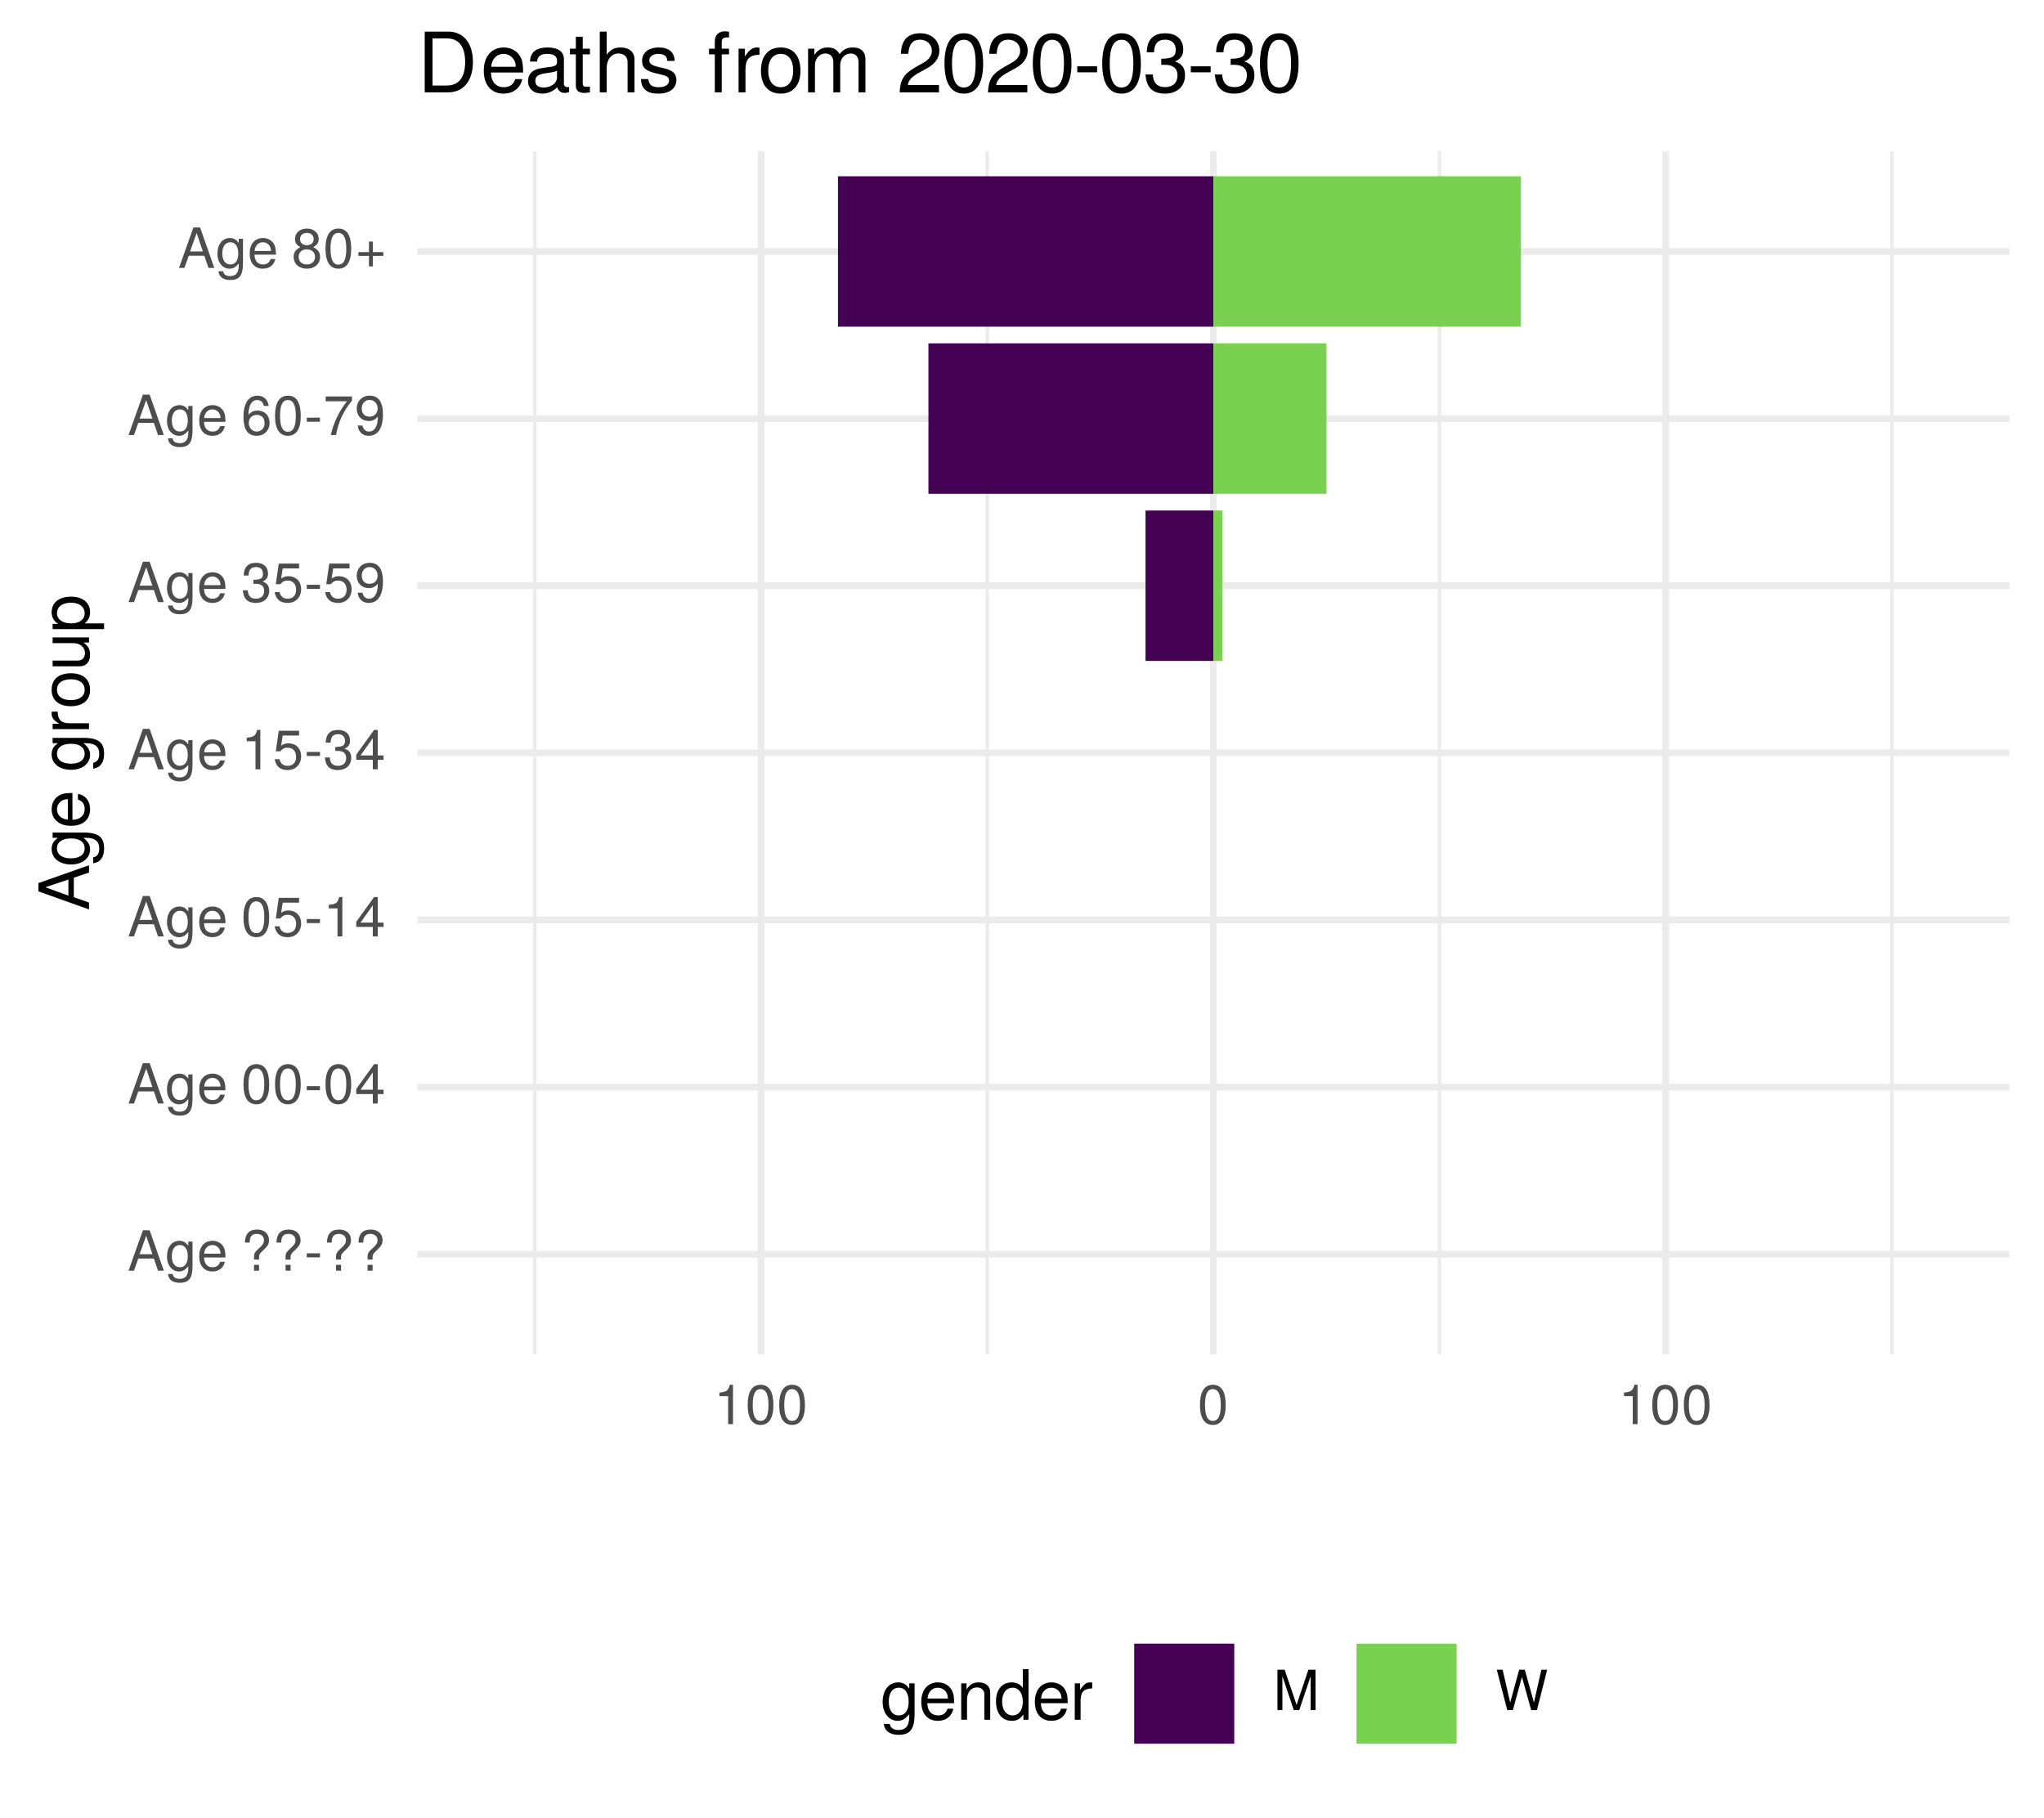
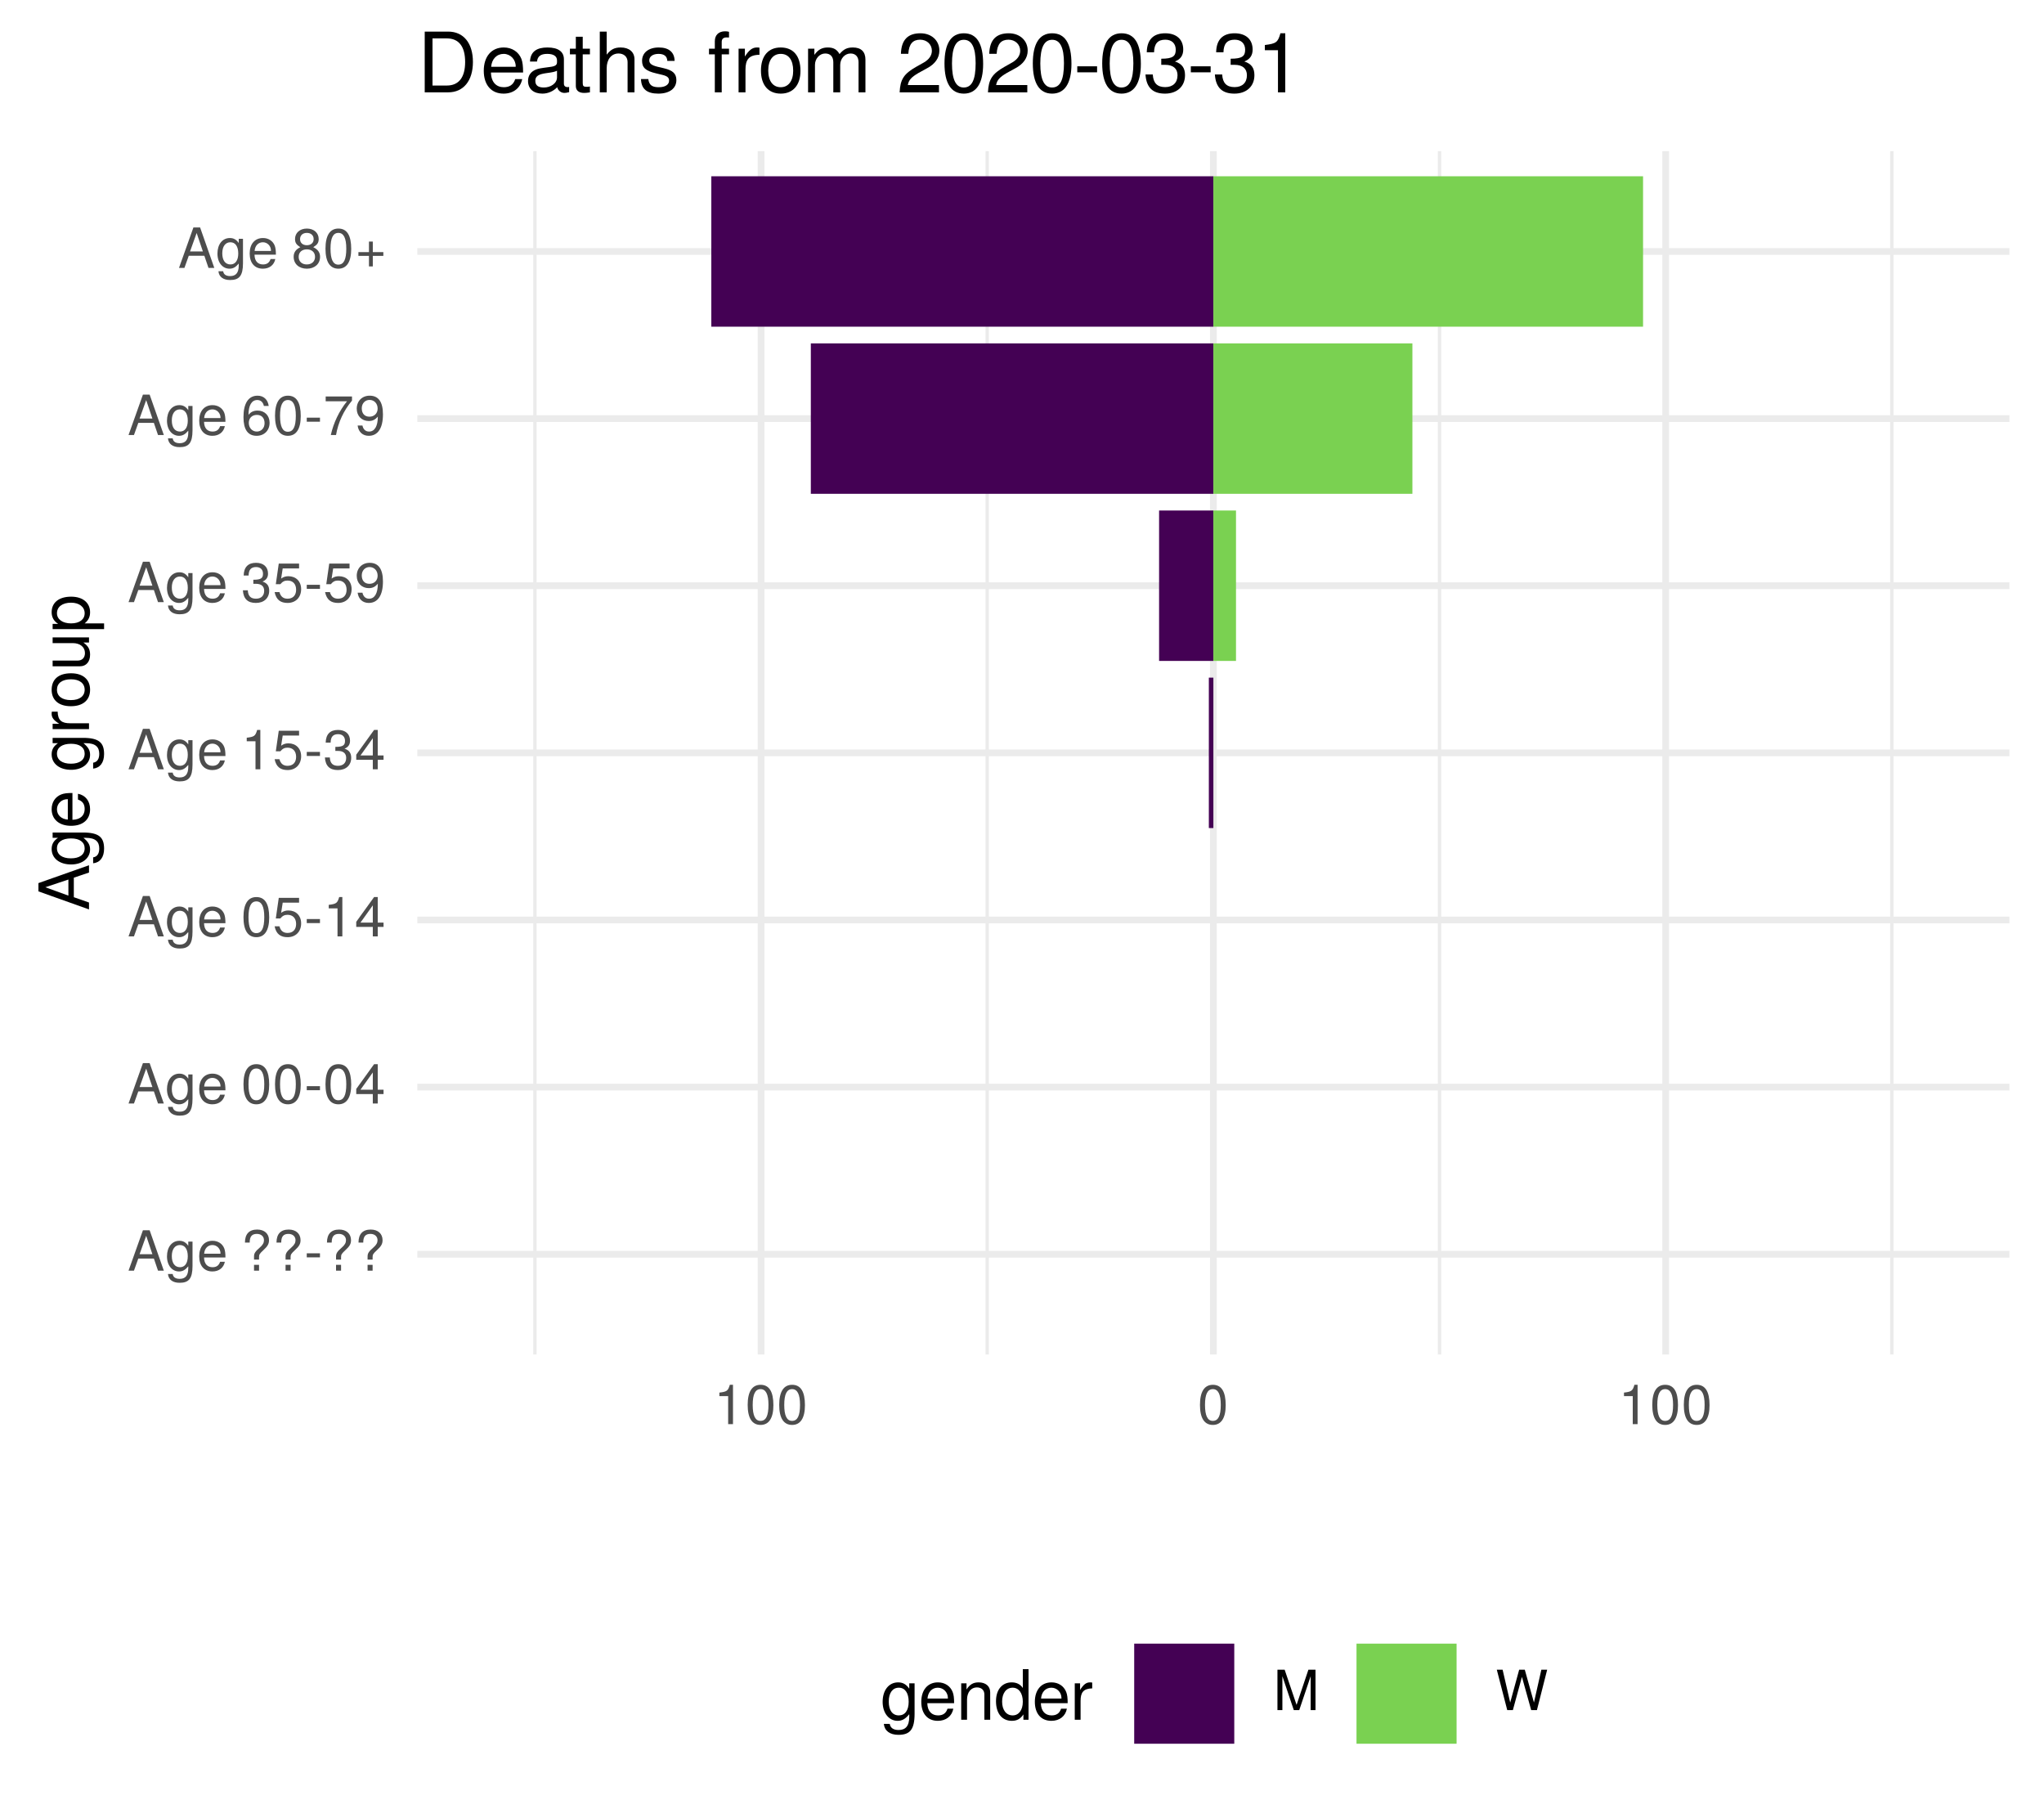
<svg xmlns="http://www.w3.org/2000/svg" xmlns:xlink="http://www.w3.org/1999/xlink" width="324pt" height="288pt" viewBox="0 0 324 288" version="1.1">
  <defs>
    <g>
      <symbol overflow="visible" id="glyph0-0">
        <path style="stroke:none;" d="" />
      </symbol>
      <symbol overflow="visible" id="glyph0-1">
        <path style="stroke:none;" d="M 5.75 0 L 3.5 -6.406 L 2.438 -6.406 L 0.156 0 L 1.016 0 L 1.703 -1.922 L 4.172 -1.922 L 4.828 0 Z M 3.938 -2.609 L 1.906 -2.609 L 2.953 -5.531 Z M 3.938 -2.609 " />
      </symbol>
      <symbol overflow="visible" id="glyph0-2">
        <path style="stroke:none;" d="M 4.297 -0.75 L 4.297 -4.609 L 3.625 -4.609 L 3.625 -3.938 C 3.25 -4.484 2.812 -4.734 2.219 -4.734 C 1.047 -4.734 0.25 -3.75 0.25 -2.266 C 0.25 -0.812 1.078 0.125 2.156 0.125 C 2.734 0.125 3.141 -0.109 3.625 -0.688 L 3.625 -0.391 C 3.625 0.828 3.125 1.297 2.266 1.297 C 1.688 1.297 1.234 1.094 1.156 0.531 L 0.406 0.531 C 0.484 1.406 1.156 1.922 2.25 1.922 C 3.688 1.922 4.297 1.281 4.297 -0.75 Z M 3.547 -2.281 C 3.547 -1.172 3.078 -0.547 2.312 -0.547 C 1.5 -0.547 1.016 -1.188 1.016 -2.312 C 1.016 -3.406 1.516 -4.062 2.297 -4.062 C 3.094 -4.062 3.547 -3.391 3.547 -2.281 Z M 3.547 -2.281 " />
      </symbol>
      <symbol overflow="visible" id="glyph0-3">
        <path style="stroke:none;" d="M 4.516 -2.094 C 4.516 -2.766 4.453 -3.188 4.328 -3.531 C 4.031 -4.281 3.328 -4.734 2.469 -4.734 C 1.172 -4.734 0.359 -3.797 0.359 -2.281 C 0.359 -0.766 1.156 0.125 2.453 0.125 C 3.5 0.125 4.234 -0.469 4.422 -1.406 L 3.672 -1.406 C 3.469 -0.797 3.062 -0.547 2.469 -0.547 C 1.703 -0.547 1.141 -1.031 1.125 -2.094 Z M 3.734 -2.75 C 3.734 -2.75 3.734 -2.703 3.719 -2.688 L 1.141 -2.688 C 1.203 -3.516 1.719 -4.062 2.453 -4.062 C 3.172 -4.062 3.734 -3.469 3.734 -2.75 Z M 3.734 -2.75 " />
      </symbol>
      <symbol overflow="visible" id="glyph0-4">
        <path style="stroke:none;" d="" />
      </symbol>
      <symbol overflow="visible" id="glyph0-5">
        <path style="stroke:none;" d="M 4.422 -4.828 C 4.422 -5.859 3.688 -6.516 2.547 -6.516 C 1.281 -6.516 0.609 -5.812 0.609 -4.453 L 1.359 -4.453 C 1.359 -5.422 1.719 -5.828 2.5 -5.828 C 3.172 -5.828 3.625 -5.422 3.625 -4.828 C 3.625 -4.422 3.438 -4.078 2.969 -3.672 C 2.453 -3.203 2.453 -3.203 2.297 -3 C 2.109 -2.75 2.047 -2.547 2.047 -2.234 L 2.047 -1.75 L 2.844 -1.75 L 2.844 -2.156 C 2.844 -2.547 2.938 -2.703 3.531 -3.25 C 4.203 -3.859 4.422 -4.25 4.422 -4.828 Z M 2.844 0 L 2.844 -0.922 L 2.047 -0.922 L 2.047 0 Z M 2.844 0 " />
      </symbol>
      <symbol overflow="visible" id="glyph0-6">
        <path style="stroke:none;" d="M 2.5 -2.109 L 2.5 -2.75 L 0.406 -2.75 L 0.406 -2.109 Z M 2.5 -2.109 " />
      </symbol>
      <symbol overflow="visible" id="glyph0-7">
        <path style="stroke:none;" d="M 4.453 -3 C 4.453 -5.156 3.781 -6.234 2.422 -6.234 C 1.078 -6.234 0.375 -5.141 0.375 -3.047 C 0.375 -0.953 1.078 0.125 2.422 0.125 C 3.734 0.125 4.453 -0.953 4.453 -3 Z M 3.672 -3.062 C 3.672 -1.297 3.266 -0.516 2.406 -0.516 C 1.578 -0.516 1.172 -1.344 1.172 -3.047 C 1.172 -4.75 1.578 -5.547 2.422 -5.547 C 3.25 -5.547 3.672 -4.734 3.672 -3.062 Z M 3.672 -3.062 " />
      </symbol>
      <symbol overflow="visible" id="glyph0-8">
        <path style="stroke:none;" d="M 4.578 -1.5 L 4.578 -2.188 L 3.656 -2.188 L 3.656 -6.234 L 3.078 -6.234 L 0.25 -2.312 L 0.25 -1.5 L 2.875 -1.5 L 2.875 0 L 3.656 0 L 3.656 -1.5 Z M 2.875 -2.188 L 0.922 -2.188 L 2.875 -4.922 Z M 2.875 -2.188 " />
      </symbol>
      <symbol overflow="visible" id="glyph0-9">
        <path style="stroke:none;" d="M 4.516 -2.062 C 4.516 -3.297 3.688 -4.109 2.5 -4.109 C 2.062 -4.109 1.703 -4 1.344 -3.734 L 1.594 -5.344 L 4.188 -5.344 L 4.188 -6.109 L 0.969 -6.109 L 0.5 -2.844 L 1.219 -2.844 C 1.578 -3.266 1.875 -3.422 2.359 -3.422 C 3.188 -3.422 3.719 -2.891 3.719 -1.969 C 3.719 -1.062 3.203 -0.547 2.359 -0.547 C 1.688 -0.547 1.266 -0.891 1.078 -1.594 L 0.312 -1.594 C 0.562 -0.359 1.266 0.125 2.375 0.125 C 3.641 0.125 4.516 -0.75 4.516 -2.062 Z M 4.516 -2.062 " />
      </symbol>
      <symbol overflow="visible" id="glyph0-10">
        <path style="stroke:none;" d="M 3.047 0 L 3.047 -6.234 L 2.547 -6.234 C 2.266 -5.281 2.094 -5.141 0.891 -5 L 0.891 -4.438 L 2.281 -4.438 L 2.281 0 Z M 3.047 0 " />
      </symbol>
      <symbol overflow="visible" id="glyph0-11">
        <path style="stroke:none;" d="M 4.453 -1.812 C 4.453 -2.562 4.141 -3.016 3.391 -3.266 C 3.969 -3.5 4.266 -3.891 4.266 -4.516 C 4.266 -5.594 3.547 -6.234 2.359 -6.234 C 1.109 -6.234 0.438 -5.547 0.406 -4.219 L 1.188 -4.219 C 1.203 -5.141 1.578 -5.562 2.375 -5.562 C 3.062 -5.562 3.469 -5.156 3.469 -4.5 C 3.469 -3.828 3.188 -3.547 1.938 -3.547 L 1.938 -2.906 L 2.359 -2.906 C 3.219 -2.906 3.656 -2.5 3.656 -1.797 C 3.656 -1.016 3.172 -0.547 2.359 -0.547 C 1.516 -0.547 1.109 -0.969 1.062 -1.875 L 0.281 -1.875 C 0.375 -0.5 1.062 0.125 2.344 0.125 C 3.625 0.125 4.453 -0.641 4.453 -1.812 Z M 4.453 -1.812 " />
      </symbol>
      <symbol overflow="visible" id="glyph0-12">
        <path style="stroke:none;" d="M 4.484 -3.266 C 4.484 -5.219 3.797 -6.234 2.375 -6.234 C 1.188 -6.234 0.328 -5.391 0.328 -4.172 C 0.328 -3.016 1.125 -2.219 2.25 -2.219 C 2.844 -2.219 3.266 -2.438 3.672 -2.922 C 3.672 -1.406 3.172 -0.547 2.281 -0.547 C 1.734 -0.547 1.359 -0.891 1.234 -1.5 L 0.469 -1.5 C 0.609 -0.469 1.281 0.125 2.234 0.125 C 3.688 0.125 4.484 -1.109 4.484 -3.266 Z M 3.641 -4.188 C 3.641 -3.422 3.094 -2.906 2.344 -2.906 C 1.594 -2.906 1.125 -3.391 1.125 -4.234 C 1.125 -5.016 1.656 -5.562 2.359 -5.562 C 3.094 -5.562 3.641 -5 3.641 -4.188 Z M 3.641 -4.188 " />
      </symbol>
      <symbol overflow="visible" id="glyph0-13">
        <path style="stroke:none;" d="M 4.516 -1.938 C 4.516 -3.094 3.719 -3.875 2.609 -3.875 C 1.984 -3.875 1.5 -3.641 1.172 -3.188 C 1.172 -4.703 1.672 -5.547 2.562 -5.547 C 3.109 -5.547 3.484 -5.203 3.609 -4.609 L 4.375 -4.609 C 4.234 -5.625 3.562 -6.234 2.609 -6.234 C 1.156 -6.234 0.375 -5.016 0.375 -2.844 C 0.375 -0.891 1.047 0.125 2.469 0.125 C 3.656 0.125 4.516 -0.719 4.516 -1.938 Z M 3.719 -1.875 C 3.719 -1.094 3.188 -0.547 2.484 -0.547 C 1.766 -0.547 1.219 -1.125 1.219 -1.922 C 1.219 -2.688 1.734 -3.188 2.5 -3.188 C 3.25 -3.188 3.719 -2.703 3.719 -1.875 Z M 3.719 -1.875 " />
      </symbol>
      <symbol overflow="visible" id="glyph0-14">
        <path style="stroke:none;" d="M 4.578 -5.453 L 4.578 -6.109 L 0.406 -6.109 L 0.406 -5.344 L 3.781 -5.344 C 2.531 -3.781 1.656 -1.953 1.219 0 L 2.047 0 C 2.391 -2.016 3.266 -3.891 4.578 -5.453 Z M 4.578 -5.453 " />
      </symbol>
      <symbol overflow="visible" id="glyph0-15">
        <path style="stroke:none;" d="M 4.516 -1.766 C 4.516 -2.453 4.156 -2.938 3.438 -3.281 C 4.078 -3.672 4.297 -3.984 4.297 -4.578 C 4.297 -5.547 3.531 -6.234 2.422 -6.234 C 1.312 -6.234 0.547 -5.547 0.547 -4.578 C 0.547 -4 0.75 -3.672 1.391 -3.281 C 0.672 -2.938 0.328 -2.453 0.328 -1.766 C 0.328 -0.625 1.188 0.125 2.422 0.125 C 3.656 0.125 4.516 -0.625 4.516 -1.766 Z M 3.5 -4.562 C 3.5 -3.969 3.062 -3.594 2.422 -3.594 C 1.766 -3.594 1.344 -3.969 1.344 -4.562 C 1.344 -5.156 1.766 -5.547 2.422 -5.547 C 3.078 -5.547 3.5 -5.156 3.5 -4.562 Z M 3.719 -1.75 C 3.719 -1.016 3.188 -0.547 2.406 -0.547 C 1.641 -0.547 1.125 -1.016 1.125 -1.75 C 1.125 -2.484 1.641 -2.938 2.422 -2.938 C 3.188 -2.938 3.719 -2.484 3.719 -1.75 Z M 3.719 -1.75 " />
      </symbol>
      <symbol overflow="visible" id="glyph0-16">
        <path style="stroke:none;" d="M 4.547 -1.906 L 4.547 -2.5 L 2.875 -2.5 L 2.875 -4.172 L 2.266 -4.172 L 2.266 -2.5 L 0.594 -2.5 L 0.594 -1.906 L 2.266 -1.906 L 2.266 -0.234 L 2.875 -0.234 L 2.875 -1.906 Z M 4.547 -1.906 " />
      </symbol>
      <symbol overflow="visible" id="glyph0-17">
        <path style="stroke:none;" d="M 6.688 0 L 6.688 -6.406 L 5.562 -6.406 L 3.688 -0.828 L 1.797 -6.406 L 0.656 -6.406 L 0.656 0 L 1.438 0 L 1.438 -5.375 L 3.25 0 L 4.109 0 L 5.922 -5.375 L 5.922 0 Z M 6.688 0 " />
      </symbol>
      <symbol overflow="visible" id="glyph0-18">
        <path style="stroke:none;" d="M 8.172 -6.406 L 7.25 -6.406 L 6.078 -1.203 L 4.625 -6.406 L 3.734 -6.406 L 2.312 -1.203 L 1.109 -6.406 L 0.188 -6.406 L 1.844 0 L 2.734 0 L 4.172 -5.266 L 5.641 0 L 6.547 0 Z M 8.172 -6.406 " />
      </symbol>
      <symbol overflow="visible" id="glyph1-0">
        <path style="stroke:none;" d="" />
      </symbol>
      <symbol overflow="visible" id="glyph1-1">
        <path style="stroke:none;" d="M 0 -7.188 L -8.016 -4.359 L -8.016 -3.047 L 0 -0.188 L 0 -1.281 L -2.406 -2.125 L -2.406 -5.219 L 0 -6.031 Z M -3.266 -4.922 L -3.266 -2.375 L -6.922 -3.703 Z M -3.266 -4.922 " />
      </symbol>
      <symbol overflow="visible" id="glyph1-2">
        <path style="stroke:none;" d="M -0.953 -5.375 L -5.766 -5.375 L -5.766 -4.531 L -4.922 -4.531 C -5.609 -4.062 -5.922 -3.516 -5.922 -2.766 C -5.922 -1.312 -4.703 -0.312 -2.828 -0.312 C -1.016 -0.312 0.172 -1.344 0.172 -2.688 C 0.172 -3.422 -0.141 -3.922 -0.875 -4.531 L -0.484 -4.531 C 1.047 -4.531 1.625 -3.906 1.625 -2.844 C 1.625 -2.109 1.359 -1.547 0.656 -1.438 L 0.656 -0.5 C 1.75 -0.609 2.391 -1.453 2.391 -2.812 C 2.391 -4.609 1.594 -5.375 -0.953 -5.375 Z M -2.844 -4.438 C -1.469 -4.438 -0.688 -3.844 -0.688 -2.875 C -0.688 -1.875 -1.484 -1.281 -2.875 -1.281 C -4.266 -1.281 -5.078 -1.891 -5.078 -2.875 C -5.078 -3.859 -4.25 -4.438 -2.844 -4.438 Z M -2.844 -4.438 " />
      </symbol>
      <symbol overflow="visible" id="glyph1-3">
        <path style="stroke:none;" d="M -2.625 -5.641 C -3.453 -5.641 -3.984 -5.578 -4.406 -5.406 C -5.359 -5.031 -5.922 -4.156 -5.922 -3.078 C -5.922 -1.469 -4.734 -0.438 -2.844 -0.438 C -0.953 -0.438 0.172 -1.438 0.172 -3.062 C 0.172 -4.375 -0.578 -5.297 -1.75 -5.516 L -1.75 -4.594 C -0.984 -4.344 -0.688 -3.828 -0.688 -3.094 C -0.688 -2.141 -1.297 -1.422 -2.625 -1.391 Z M -3.438 -4.656 C -3.438 -4.656 -3.391 -4.656 -3.359 -4.656 L -3.359 -1.422 C -4.391 -1.5 -5.078 -2.141 -5.078 -3.062 C -5.078 -3.969 -4.328 -4.656 -3.438 -4.656 Z M -3.438 -4.656 " />
      </symbol>
      <symbol overflow="visible" id="glyph1-4">
        <path style="stroke:none;" d="" />
      </symbol>
      <symbol overflow="visible" id="glyph1-5">
        <path style="stroke:none;" d="M -4.969 -3.531 L -5.891 -3.531 C -5.922 -3.375 -5.922 -3.297 -5.922 -3.172 C -5.922 -2.578 -5.578 -2.141 -4.719 -1.609 L -5.766 -1.609 L -5.766 -0.766 L 0 -0.766 L 0 -1.688 L -2.984 -1.688 C -4.297 -1.688 -4.938 -2.109 -4.969 -3.531 Z M -4.969 -3.531 " />
      </symbol>
      <symbol overflow="visible" id="glyph1-6">
        <path style="stroke:none;" d="M -2.844 -5.609 C -4.828 -5.609 -5.922 -4.656 -5.922 -2.984 C -5.922 -1.375 -4.812 -0.391 -2.875 -0.391 C -0.953 -0.391 0.172 -1.359 0.172 -3 C 0.172 -4.625 -0.953 -5.609 -2.844 -5.609 Z M -2.844 -4.656 C -1.5 -4.656 -0.688 -4.016 -0.688 -3 C -0.688 -1.984 -1.484 -1.359 -2.875 -1.359 C -4.266 -1.359 -5.078 -1.984 -5.078 -3 C -5.078 -4.031 -4.281 -4.656 -2.844 -4.656 Z M -2.844 -4.656 " />
      </symbol>
      <symbol overflow="visible" id="glyph1-7">
        <path style="stroke:none;" d="M 0 -5.297 L -5.766 -5.297 L -5.766 -4.391 L -2.578 -4.391 C -1.406 -4.391 -0.641 -3.766 -0.641 -2.812 C -0.641 -2.094 -1.078 -1.625 -1.766 -1.625 L -5.766 -1.625 L -5.766 -0.719 L -1.406 -0.719 C -0.453 -0.719 0.172 -1.438 0.172 -2.547 C 0.172 -3.406 -0.125 -3.938 -0.891 -4.484 L 0 -4.484 Z M 0 -5.297 " />
      </symbol>
      <symbol overflow="visible" id="glyph1-8">
        <path style="stroke:none;" d="M -2.828 -5.75 C -4.766 -5.75 -5.922 -4.812 -5.922 -3.281 C -5.922 -2.5 -5.578 -1.875 -4.891 -1.438 L -5.766 -1.438 L -5.766 -0.609 L 2.391 -0.609 L 2.391 -1.516 L -0.688 -1.516 C -0.094 -2 0.172 -2.547 0.172 -3.281 C 0.172 -4.781 -0.984 -5.75 -2.828 -5.75 Z M -2.844 -4.797 C -1.547 -4.797 -0.688 -4.125 -0.688 -3.125 C -0.688 -2.156 -1.484 -1.516 -2.844 -1.516 C -4.188 -1.516 -5.078 -2.156 -5.078 -3.125 C -5.078 -4.141 -4.219 -4.797 -2.844 -4.797 Z M -2.844 -4.797 " />
      </symbol>
      <symbol overflow="visible" id="glyph2-0">
        <path style="stroke:none;" d="" />
      </symbol>
      <symbol overflow="visible" id="glyph2-1">
        <path style="stroke:none;" d="M 5.375 -0.953 L 5.375 -5.766 L 4.531 -5.766 L 4.531 -4.922 C 4.062 -5.609 3.516 -5.922 2.766 -5.922 C 1.312 -5.922 0.312 -4.703 0.312 -2.828 C 0.312 -1.016 1.344 0.172 2.688 0.172 C 3.422 0.172 3.922 -0.141 4.531 -0.875 L 4.531 -0.484 C 4.531 1.047 3.906 1.625 2.844 1.625 C 2.109 1.625 1.547 1.359 1.438 0.656 L 0.5 0.656 C 0.609 1.75 1.453 2.391 2.812 2.391 C 4.609 2.391 5.375 1.594 5.375 -0.953 Z M 4.438 -2.844 C 4.438 -1.469 3.844 -0.688 2.875 -0.688 C 1.875 -0.688 1.281 -1.484 1.281 -2.875 C 1.281 -4.266 1.891 -5.078 2.875 -5.078 C 3.859 -5.078 4.438 -4.25 4.438 -2.844 Z M 4.438 -2.844 " />
      </symbol>
      <symbol overflow="visible" id="glyph2-2">
        <path style="stroke:none;" d="M 5.641 -2.625 C 5.641 -3.453 5.578 -3.984 5.406 -4.406 C 5.031 -5.359 4.156 -5.922 3.078 -5.922 C 1.469 -5.922 0.438 -4.734 0.438 -2.844 C 0.438 -0.953 1.438 0.172 3.062 0.172 C 4.375 0.172 5.297 -0.578 5.516 -1.75 L 4.594 -1.75 C 4.344 -0.984 3.828 -0.688 3.094 -0.688 C 2.141 -0.688 1.422 -1.297 1.391 -2.625 Z M 4.656 -3.438 C 4.656 -3.438 4.656 -3.391 4.656 -3.359 L 1.422 -3.359 C 1.5 -4.391 2.141 -5.078 3.062 -5.078 C 3.969 -5.078 4.656 -4.328 4.656 -3.438 Z M 4.656 -3.438 " />
      </symbol>
      <symbol overflow="visible" id="glyph2-3">
        <path style="stroke:none;" d="M 5.359 0 L 5.359 -4.359 C 5.359 -5.312 4.641 -5.922 3.531 -5.922 C 2.672 -5.922 2.125 -5.594 1.609 -4.797 L 1.609 -5.766 L 0.766 -5.766 L 0.766 0 L 1.688 0 L 1.688 -3.172 C 1.688 -4.359 2.328 -5.125 3.25 -5.125 C 3.984 -5.125 4.438 -4.688 4.438 -4 L 4.438 0 Z M 5.359 0 " />
      </symbol>
      <symbol overflow="visible" id="glyph2-4">
        <path style="stroke:none;" d="M 5.438 0 L 5.438 -8.016 L 4.531 -8.016 L 4.531 -5.031 C 4.141 -5.625 3.531 -5.922 2.766 -5.922 C 1.266 -5.922 0.281 -4.781 0.281 -2.938 C 0.281 -0.984 1.25 0.172 2.797 0.172 C 3.594 0.172 4.141 -0.125 4.625 -0.844 L 4.625 0 Z M 4.531 -2.859 C 4.531 -1.531 3.891 -0.688 2.922 -0.688 C 1.906 -0.688 1.25 -1.547 1.25 -2.875 C 1.25 -4.219 1.906 -5.078 2.922 -5.078 C 3.906 -5.078 4.531 -4.188 4.531 -2.859 Z M 4.531 -2.859 " />
      </symbol>
      <symbol overflow="visible" id="glyph2-5">
        <path style="stroke:none;" d="M 3.531 -4.969 L 3.531 -5.891 C 3.375 -5.922 3.297 -5.922 3.172 -5.922 C 2.578 -5.922 2.141 -5.578 1.609 -4.719 L 1.609 -5.766 L 0.766 -5.766 L 0.766 0 L 1.688 0 L 1.688 -2.984 C 1.688 -4.297 2.109 -4.938 3.531 -4.969 Z M 3.531 -4.969 " />
      </symbol>
      <symbol overflow="visible" id="glyph3-0">
        <path style="stroke:none;" d="" />
      </symbol>
      <symbol overflow="visible" id="glyph3-1">
        <path style="stroke:none;" d="M 8.812 -4.812 C 8.812 -7.797 7.328 -9.625 4.891 -9.625 L 1.172 -9.625 L 1.172 0 L 4.891 0 C 7.312 0 8.812 -1.828 8.812 -4.812 Z M 7.578 -4.812 C 7.578 -2.375 6.578 -1.078 4.672 -1.078 L 2.406 -1.078 L 2.406 -8.547 L 4.672 -8.547 C 6.578 -8.547 7.578 -7.266 7.578 -4.812 Z M 7.578 -4.812 " />
      </symbol>
      <symbol overflow="visible" id="glyph3-2">
        <path style="stroke:none;" d="M 6.766 -3.141 C 6.766 -4.141 6.688 -4.781 6.5 -5.297 C 6.047 -6.438 4.984 -7.109 3.703 -7.109 C 1.766 -7.109 0.531 -5.688 0.531 -3.422 C 0.531 -1.156 1.734 0.203 3.672 0.203 C 5.25 0.203 6.344 -0.703 6.625 -2.094 L 5.516 -2.094 C 5.219 -1.188 4.594 -0.812 3.703 -0.812 C 2.562 -0.812 1.703 -1.562 1.672 -3.141 Z M 5.594 -4.125 C 5.594 -4.125 5.594 -4.062 5.578 -4.047 L 1.703 -4.047 C 1.797 -5.266 2.578 -6.094 3.688 -6.094 C 4.766 -6.094 5.594 -5.203 5.594 -4.125 Z M 5.594 -4.125 " />
      </symbol>
      <symbol overflow="visible" id="glyph3-3">
        <path style="stroke:none;" d="M 7.062 -0.031 L 7.062 -0.859 C 6.938 -0.828 6.891 -0.828 6.828 -0.828 C 6.438 -0.828 6.234 -1.031 6.234 -1.375 L 6.234 -5.234 C 6.234 -6.453 5.328 -7.109 3.625 -7.109 C 1.953 -7.109 0.922 -6.469 0.859 -4.875 L 1.969 -4.875 C 2.062 -5.719 2.562 -6.094 3.594 -6.094 C 4.578 -6.094 5.141 -5.734 5.141 -5.062 L 5.141 -4.781 C 5.141 -4.312 4.859 -4.125 3.984 -4.016 C 2.422 -3.812 2.188 -3.766 1.766 -3.594 C 0.969 -3.266 0.547 -2.641 0.547 -1.797 C 0.547 -0.547 1.422 0.203 2.828 0.203 C 3.703 0.203 4.562 -0.172 5.172 -0.812 C 5.297 -0.297 5.766 0.094 6.312 0.094 C 6.531 0.094 6.703 0.062 7.062 -0.031 Z M 5.141 -2.391 C 5.141 -1.406 4.125 -0.766 3.062 -0.766 C 2.203 -0.766 1.703 -1.062 1.703 -1.828 C 1.703 -2.547 2.188 -2.859 3.359 -3.031 C 4.531 -3.188 4.766 -3.25 5.141 -3.422 Z M 5.141 -2.391 " />
      </symbol>
      <symbol overflow="visible" id="glyph3-4">
        <path style="stroke:none;" d="M 3.359 0 L 3.359 -0.922 C 3.203 -0.891 3.031 -0.875 2.828 -0.875 C 2.344 -0.875 2.219 -1 2.219 -1.484 L 2.219 -6.016 L 3.359 -6.016 L 3.359 -6.922 L 2.219 -6.922 L 2.219 -8.812 L 1.125 -8.812 L 1.125 -6.922 L 0.188 -6.922 L 0.188 -6.016 L 1.125 -6.016 L 1.125 -1 C 1.125 -0.297 1.594 0.094 2.453 0.094 C 2.719 0.094 2.984 0.062 3.359 0 Z M 3.359 0 " />
      </symbol>
      <symbol overflow="visible" id="glyph3-5">
        <path style="stroke:none;" d="M 6.422 0 L 6.422 -5.234 C 6.422 -6.391 5.578 -7.109 4.234 -7.109 C 3.266 -7.109 2.672 -6.812 2.016 -5.969 L 2.016 -9.625 L 0.922 -9.625 L 0.922 0 L 2.016 0 L 2.016 -3.812 C 2.016 -5.234 2.766 -6.156 3.891 -6.156 C 4.672 -6.156 5.328 -5.703 5.328 -4.797 L 5.328 0 Z M 6.422 0 " />
      </symbol>
      <symbol overflow="visible" id="glyph3-6">
        <path style="stroke:none;" d="M 6.062 -1.938 C 6.062 -2.969 5.484 -3.484 4.109 -3.812 L 3.047 -4.062 C 2.156 -4.281 1.766 -4.562 1.766 -5.062 C 1.766 -5.688 2.344 -6.094 3.234 -6.094 C 4.125 -6.094 4.594 -5.719 4.625 -4.984 L 5.781 -4.984 C 5.766 -6.344 4.875 -7.109 3.281 -7.109 C 1.656 -7.109 0.625 -6.281 0.625 -5 C 0.625 -3.922 1.172 -3.406 2.812 -3.016 L 3.844 -2.766 C 4.609 -2.578 4.906 -2.344 4.906 -1.844 C 4.906 -1.203 4.266 -0.812 3.297 -0.812 C 2.312 -0.812 1.75 -1.062 1.609 -2.109 L 0.453 -2.109 C 0.5 -0.516 1.406 0.203 3.203 0.203 C 4.953 0.203 6.062 -0.609 6.062 -1.938 Z M 6.062 -1.938 " />
      </symbol>
      <symbol overflow="visible" id="glyph3-7">
        <path style="stroke:none;" d="" />
      </symbol>
      <symbol overflow="visible" id="glyph3-8">
        <path style="stroke:none;" d="M 3.406 -6.016 L 3.406 -6.922 L 2.25 -6.922 L 2.25 -8 C 2.25 -8.469 2.516 -8.703 3.031 -8.703 C 3.109 -8.703 3.156 -8.703 3.406 -8.688 L 3.406 -9.594 C 3.156 -9.656 3.016 -9.672 2.781 -9.672 C 1.766 -9.672 1.156 -9.078 1.156 -8.094 L 1.156 -6.922 L 0.234 -6.922 L 0.234 -6.016 L 1.156 -6.016 L 1.156 0 L 2.25 0 L 2.25 -6.016 Z M 3.406 -6.016 " />
      </symbol>
      <symbol overflow="visible" id="glyph3-9">
        <path style="stroke:none;" d="M 4.234 -5.953 L 4.234 -7.078 C 4.047 -7.109 3.969 -7.109 3.812 -7.109 C 3.109 -7.109 2.562 -6.688 1.922 -5.672 L 1.922 -6.922 L 0.922 -6.922 L 0.922 0 L 2.016 0 L 2.016 -3.594 C 2.016 -5.156 2.531 -5.922 4.234 -5.953 Z M 4.234 -5.953 " />
      </symbol>
      <symbol overflow="visible" id="glyph3-10">
        <path style="stroke:none;" d="M 6.734 -3.406 C 6.734 -5.797 5.578 -7.109 3.594 -7.109 C 1.656 -7.109 0.469 -5.781 0.469 -3.453 C 0.469 -1.141 1.641 0.203 3.609 0.203 C 5.547 0.203 6.734 -1.141 6.734 -3.406 Z M 5.578 -3.422 C 5.578 -1.797 4.812 -0.812 3.609 -0.812 C 2.375 -0.812 1.625 -1.781 1.625 -3.453 C 1.625 -5.125 2.375 -6.094 3.609 -6.094 C 4.844 -6.094 5.578 -5.141 5.578 -3.422 Z M 5.578 -3.422 " />
      </symbol>
      <symbol overflow="visible" id="glyph3-11">
        <path style="stroke:none;" d="M 10.031 0 L 10.031 -5.188 C 10.031 -6.438 9.344 -7.109 8.047 -7.109 C 7.125 -7.109 6.578 -6.844 5.922 -6.062 C 5.516 -6.797 4.969 -7.109 4.062 -7.109 C 3.141 -7.109 2.531 -6.766 1.938 -5.938 L 1.938 -6.922 L 0.938 -6.922 L 0.938 0 L 2.031 0 L 2.031 -4.344 C 2.031 -5.344 2.766 -6.156 3.656 -6.156 C 4.469 -6.156 4.938 -5.656 4.938 -4.766 L 4.938 0 L 6.031 0 L 6.031 -4.344 C 6.031 -5.344 6.766 -6.156 7.672 -6.156 C 8.469 -6.156 8.938 -5.641 8.938 -4.766 L 8.938 0 Z M 10.031 0 " />
      </symbol>
      <symbol overflow="visible" id="glyph3-12">
        <path style="stroke:none;" d="M 6.75 -6.609 C 6.75 -8.203 5.516 -9.359 3.75 -9.359 C 1.828 -9.359 0.719 -8.391 0.656 -6.109 L 1.828 -6.109 C 1.922 -7.688 2.562 -8.344 3.703 -8.344 C 4.766 -8.344 5.562 -7.594 5.562 -6.594 C 5.562 -5.844 5.125 -5.219 4.297 -4.734 L 3.078 -4.047 C 1.125 -2.938 0.547 -2.062 0.453 0 L 6.688 0 L 6.688 -1.156 L 1.75 -1.156 C 1.875 -1.922 2.297 -2.406 3.453 -3.078 L 4.766 -3.797 C 6.078 -4.484 6.75 -5.469 6.75 -6.609 Z M 6.75 -6.609 " />
      </symbol>
      <symbol overflow="visible" id="glyph3-13">
        <path style="stroke:none;" d="M 6.688 -4.5 C 6.688 -7.75 5.672 -9.359 3.625 -9.359 C 1.609 -9.359 0.562 -7.719 0.562 -4.578 C 0.562 -1.422 1.625 0.203 3.625 0.203 C 5.609 0.203 6.688 -1.422 6.688 -4.5 Z M 5.5 -4.609 C 5.5 -1.953 4.891 -0.766 3.609 -0.766 C 2.375 -0.766 1.75 -2 1.75 -4.562 C 1.75 -7.125 2.375 -8.328 3.625 -8.328 C 4.891 -8.328 5.5 -7.109 5.5 -4.609 Z M 5.5 -4.609 " />
      </symbol>
      <symbol overflow="visible" id="glyph3-14">
        <path style="stroke:none;" d="M 3.75 -3.172 L 3.75 -4.125 L 0.609 -4.125 L 0.609 -3.172 Z M 3.75 -3.172 " />
      </symbol>
      <symbol overflow="visible" id="glyph3-15">
        <path style="stroke:none;" d="M 6.688 -2.719 C 6.688 -3.859 6.219 -4.516 5.094 -4.891 C 5.969 -5.234 6.406 -5.844 6.406 -6.781 C 6.406 -8.391 5.328 -9.359 3.547 -9.359 C 1.656 -9.359 0.656 -8.328 0.625 -6.344 L 1.781 -6.344 C 1.812 -7.719 2.375 -8.344 3.562 -8.344 C 4.594 -8.344 5.219 -7.734 5.219 -6.75 C 5.219 -5.75 4.781 -5.328 2.922 -5.328 L 2.922 -4.359 L 3.547 -4.359 C 4.828 -4.359 5.5 -3.75 5.5 -2.703 C 5.5 -1.531 4.766 -0.828 3.547 -0.828 C 2.281 -0.828 1.656 -1.469 1.578 -2.828 L 0.422 -2.828 C 0.562 -0.734 1.594 0.203 3.516 0.203 C 5.438 0.203 6.688 -0.953 6.688 -2.719 Z M 6.688 -2.719 " />
      </symbol>
+       <symbol overflow="visible" id="glyph3-16">
+         <path style="stroke:none;" d="M 4.578 0 L 4.578 -9.359 L 3.812 -9.359 C 3.406 -7.922 3.141 -7.719 1.344 -7.5 L 1.344 -6.672 L 3.422 -6.672 L 3.422 0 Z M 4.578 0 " />
+       </symbol>
    </g>
    <clipPath id="clip1">
      <path d="M 84 23.957 L 86 23.957 L 86 214.648 L 84 214.648 Z M 84 23.957 " />
    </clipPath>
    <clipPath id="clip2">
      <path d="M 156 23.957 L 157 23.957 L 157 214.648 L 156 214.648 Z M 156 23.957 " />
    </clipPath>
    <clipPath id="clip3">
      <path d="M 227 23.957 L 229 23.957 L 229 214.648 L 227 214.648 Z M 227 23.957 " />
    </clipPath>
    <clipPath id="clip4">
      <path d="M 299 23.957 L 301 23.957 L 301 214.648 L 299 214.648 Z M 299 23.957 " />
    </clipPath>
    <clipPath id="clip5">
      <path d="M 66.152 198 L 318.523 198 L 318.523 200 L 66.152 200 Z M 66.152 198 " />
    </clipPath>
    <clipPath id="clip6">
      <path d="M 66.152 171 L 318.523 171 L 318.523 173 L 66.152 173 Z M 66.152 171 " />
    </clipPath>
    <clipPath id="clip7">
      <path d="M 66.152 145 L 318.523 145 L 318.523 147 L 66.152 147 Z M 66.152 145 " />
    </clipPath>
    <clipPath id="clip8">
      <path d="M 66.152 118 L 318.523 118 L 318.523 120 L 66.152 120 Z M 66.152 118 " />
    </clipPath>
    <clipPath id="clip9">
      <path d="M 66.152 92 L 318.523 92 L 318.523 94 L 66.152 94 Z M 66.152 92 " />
    </clipPath>
    <clipPath id="clip10">
      <path d="M 66.152 65 L 318.523 65 L 318.523 67 L 66.152 67 Z M 66.152 65 " />
    </clipPath>
    <clipPath id="clip11">
      <path d="M 66.152 39 L 318.523 39 L 318.523 41 L 66.152 41 Z M 66.152 39 " />
    </clipPath>
    <clipPath id="clip12">
      <path d="M 120 23.957 L 122 23.957 L 122 214.648 L 120 214.648 Z M 120 23.957 " />
    </clipPath>
    <clipPath id="clip13">
      <path d="M 191 23.957 L 193 23.957 L 193 214.648 L 191 214.648 Z M 191 23.957 " />
    </clipPath>
    <clipPath id="clip14">
      <path d="M 263 23.957 L 265 23.957 L 265 214.648 L 263 214.648 Z M 263 23.957 " />
    </clipPath>
  </defs>
-   <g id="surface2036">
+   <g id="surface2046">
    <rect x="0" y="0" width="324" height="288" style="fill:rgb(100%,100%,100%);fill-opacity:1;stroke:none;" />
    <g clip-path="url(#clip1)" clip-rule="nonzero">
      <path style="fill:none;stroke-width:0.533;stroke-linecap:butt;stroke-linejoin:round;stroke:rgb(92.157%,92.157%,92.157%);stroke-opacity:1;stroke-miterlimit:10;" d="M 84.793 214.652 L 84.793 23.957 " />
    </g>
    <g clip-path="url(#clip2)" clip-rule="nonzero">
      <path style="fill:none;stroke-width:0.533;stroke-linecap:butt;stroke-linejoin:round;stroke:rgb(92.157%,92.157%,92.157%);stroke-opacity:1;stroke-miterlimit:10;" d="M 156.488 214.652 L 156.488 23.957 " />
    </g>
    <g clip-path="url(#clip3)" clip-rule="nonzero">
      <path style="fill:none;stroke-width:0.533;stroke-linecap:butt;stroke-linejoin:round;stroke:rgb(92.157%,92.157%,92.157%);stroke-opacity:1;stroke-miterlimit:10;" d="M 228.184 214.652 L 228.184 23.957 " />
    </g>
    <g clip-path="url(#clip4)" clip-rule="nonzero">
      <path style="fill:none;stroke-width:0.533;stroke-linecap:butt;stroke-linejoin:round;stroke:rgb(92.157%,92.157%,92.157%);stroke-opacity:1;stroke-miterlimit:10;" d="M 299.879 214.652 L 299.879 23.957 " />
    </g>
    <g clip-path="url(#clip5)" clip-rule="nonzero">
      <path style="fill:none;stroke-width:1.067;stroke-linecap:butt;stroke-linejoin:round;stroke:rgb(92.157%,92.157%,92.157%);stroke-opacity:1;stroke-miterlimit:10;" d="M 66.152 198.762 L 318.52 198.762 " />
    </g>
    <g clip-path="url(#clip6)" clip-rule="nonzero">
      <path style="fill:none;stroke-width:1.067;stroke-linecap:butt;stroke-linejoin:round;stroke:rgb(92.157%,92.157%,92.157%);stroke-opacity:1;stroke-miterlimit:10;" d="M 66.152 172.273 L 318.52 172.273 " />
    </g>
    <g clip-path="url(#clip7)" clip-rule="nonzero">
      <path style="fill:none;stroke-width:1.067;stroke-linecap:butt;stroke-linejoin:round;stroke:rgb(92.157%,92.157%,92.157%);stroke-opacity:1;stroke-miterlimit:10;" d="M 66.152 145.789 L 318.52 145.789 " />
    </g>
    <g clip-path="url(#clip8)" clip-rule="nonzero">
      <path style="fill:none;stroke-width:1.067;stroke-linecap:butt;stroke-linejoin:round;stroke:rgb(92.157%,92.157%,92.157%);stroke-opacity:1;stroke-miterlimit:10;" d="M 66.152 119.305 L 318.52 119.305 " />
    </g>
    <g clip-path="url(#clip9)" clip-rule="nonzero">
      <path style="fill:none;stroke-width:1.067;stroke-linecap:butt;stroke-linejoin:round;stroke:rgb(92.157%,92.157%,92.157%);stroke-opacity:1;stroke-miterlimit:10;" d="M 66.152 92.82 L 318.52 92.82 " />
    </g>
    <g clip-path="url(#clip10)" clip-rule="nonzero">
      <path style="fill:none;stroke-width:1.067;stroke-linecap:butt;stroke-linejoin:round;stroke:rgb(92.157%,92.157%,92.157%);stroke-opacity:1;stroke-miterlimit:10;" d="M 66.152 66.336 L 318.52 66.336 " />
    </g>
    <g clip-path="url(#clip11)" clip-rule="nonzero">
      <path style="fill:none;stroke-width:1.067;stroke-linecap:butt;stroke-linejoin:round;stroke:rgb(92.157%,92.157%,92.157%);stroke-opacity:1;stroke-miterlimit:10;" d="M 66.152 39.852 L 318.52 39.852 " />
    </g>
    <g clip-path="url(#clip12)" clip-rule="nonzero">
      <path style="fill:none;stroke-width:1.067;stroke-linecap:butt;stroke-linejoin:round;stroke:rgb(92.157%,92.157%,92.157%);stroke-opacity:1;stroke-miterlimit:10;" d="M 120.641 214.652 L 120.641 23.957 " />
    </g>
    <g clip-path="url(#clip13)" clip-rule="nonzero">
      <path style="fill:none;stroke-width:1.067;stroke-linecap:butt;stroke-linejoin:round;stroke:rgb(92.157%,92.157%,92.157%);stroke-opacity:1;stroke-miterlimit:10;" d="M 192.336 214.652 L 192.336 23.957 " />
    </g>
    <g clip-path="url(#clip14)" clip-rule="nonzero">
      <path style="fill:none;stroke-width:1.067;stroke-linecap:butt;stroke-linejoin:round;stroke:rgb(92.157%,92.157%,92.157%);stroke-opacity:1;stroke-miterlimit:10;" d="M 264.031 214.652 L 264.031 23.957 " />
    </g>
-     <path style=" stroke:none;fill-rule:nonzero;fill:rgb(26.667%,0.392%,32.941%);fill-opacity:1;" d="M 181.582 104.738 L 192.336 104.738 L 192.336 80.902 L 181.582 80.902 Z M 181.582 104.738 " />
-     <path style=" stroke:none;fill-rule:nonzero;fill:rgb(47.843%,81.961%,31.765%);fill-opacity:1;" d="M 192.336 104.738 L 193.77 104.738 L 193.77 80.902 L 192.336 80.902 Z M 192.336 104.738 " />
-     <path style=" stroke:none;fill-rule:nonzero;fill:rgb(26.667%,0.392%,32.941%);fill-opacity:1;" d="M 147.168 78.254 L 192.336 78.254 L 192.336 54.418 L 147.168 54.418 Z M 147.168 78.254 " />
-     <path style=" stroke:none;fill-rule:nonzero;fill:rgb(47.843%,81.961%,31.765%);fill-opacity:1;" d="M 192.336 78.254 L 210.262 78.254 L 210.262 54.418 L 192.336 54.418 Z M 192.336 78.254 " />
-     <path style=" stroke:none;fill-rule:nonzero;fill:rgb(26.667%,0.392%,32.941%);fill-opacity:1;" d="M 132.828 51.77 L 192.336 51.77 L 192.336 27.934 L 132.828 27.934 Z M 132.828 51.77 " />
-     <path style=" stroke:none;fill-rule:nonzero;fill:rgb(47.843%,81.961%,31.765%);fill-opacity:1;" d="M 192.336 51.77 L 241.09 51.77 L 241.09 27.934 L 192.336 27.934 Z M 192.336 51.77 " />
+     <path style=" stroke:none;fill-rule:nonzero;fill:rgb(26.667%,0.392%,32.941%);fill-opacity:1;" d="M 191.617 131.223 L 192.336 131.223 L 192.336 107.387 L 191.617 107.387 Z M 191.617 131.223 " />
+     <path style=" stroke:none;fill-rule:nonzero;fill:rgb(26.667%,0.392%,32.941%);fill-opacity:1;" d="M 183.73 104.738 L 192.336 104.738 L 192.336 80.902 L 183.73 80.902 Z M 183.73 104.738 " />
+     <path style=" stroke:none;fill-rule:nonzero;fill:rgb(47.843%,81.961%,31.765%);fill-opacity:1;" d="M 192.336 104.738 L 195.922 104.738 L 195.922 80.902 L 192.336 80.902 Z M 192.336 104.738 " />
+     <path style=" stroke:none;fill-rule:nonzero;fill:rgb(26.667%,0.392%,32.941%);fill-opacity:1;" d="M 128.527 78.254 L 192.336 78.254 L 192.336 54.418 L 128.527 54.418 Z M 128.527 78.254 " />
+     <path style=" stroke:none;fill-rule:nonzero;fill:rgb(47.843%,81.961%,31.765%);fill-opacity:1;" d="M 192.336 78.254 L 223.883 78.254 L 223.883 54.418 L 192.336 54.418 Z M 192.336 78.254 " />
+     <path style=" stroke:none;fill-rule:nonzero;fill:rgb(26.667%,0.392%,32.941%);fill-opacity:1;" d="M 112.754 51.77 L 192.336 51.77 L 192.336 27.934 L 112.754 27.934 Z M 112.754 51.77 " />
+     <path style=" stroke:none;fill-rule:nonzero;fill:rgb(47.843%,81.961%,31.765%);fill-opacity:1;" d="M 192.336 51.77 L 260.445 51.77 L 260.445 27.934 L 192.336 27.934 Z M 192.336 51.77 " />
    <g style="fill:rgb(30.196%,30.196%,30.196%);fill-opacity:1;">
      <use xlink:href="#glyph0-1" x="20.219" y="201.364" />
      <use xlink:href="#glyph0-2" x="26.219" y="201.364" />
      <use xlink:href="#glyph0-3" x="31.219" y="201.364" />
      <use xlink:href="#glyph0-4" x="36.219" y="201.364" />
      <use xlink:href="#glyph0-5" x="38.219" y="201.364" />
      <use xlink:href="#glyph0-5" x="43.219" y="201.364" />
      <use xlink:href="#glyph0-6" x="48.219" y="201.364" />
      <use xlink:href="#glyph0-5" x="51.219" y="201.364" />
      <use xlink:href="#glyph0-5" x="56.219" y="201.364" />
    </g>
    <g style="fill:rgb(30.196%,30.196%,30.196%);fill-opacity:1;">
      <use xlink:href="#glyph0-1" x="20.219" y="174.876" />
      <use xlink:href="#glyph0-2" x="26.219" y="174.876" />
      <use xlink:href="#glyph0-3" x="31.219" y="174.876" />
      <use xlink:href="#glyph0-4" x="36.219" y="174.876" />
      <use xlink:href="#glyph0-7" x="38.219" y="174.876" />
      <use xlink:href="#glyph0-7" x="43.219" y="174.876" />
      <use xlink:href="#glyph0-6" x="48.219" y="174.876" />
      <use xlink:href="#glyph0-7" x="51.219" y="174.876" />
      <use xlink:href="#glyph0-8" x="56.219" y="174.876" />
    </g>
    <g style="fill:rgb(30.196%,30.196%,30.196%);fill-opacity:1;">
      <use xlink:href="#glyph0-1" x="20.219" y="148.392" />
      <use xlink:href="#glyph0-2" x="26.219" y="148.392" />
      <use xlink:href="#glyph0-3" x="31.219" y="148.392" />
      <use xlink:href="#glyph0-4" x="36.219" y="148.392" />
      <use xlink:href="#glyph0-7" x="38.219" y="148.392" />
      <use xlink:href="#glyph0-9" x="43.219" y="148.392" />
      <use xlink:href="#glyph0-6" x="48.219" y="148.392" />
      <use xlink:href="#glyph0-10" x="51.219" y="148.392" />
      <use xlink:href="#glyph0-8" x="56.219" y="148.392" />
    </g>
    <g style="fill:rgb(30.196%,30.196%,30.196%);fill-opacity:1;">
      <use xlink:href="#glyph0-1" x="20.219" y="121.907" />
      <use xlink:href="#glyph0-2" x="26.219" y="121.907" />
      <use xlink:href="#glyph0-3" x="31.219" y="121.907" />
      <use xlink:href="#glyph0-4" x="36.219" y="121.907" />
      <use xlink:href="#glyph0-10" x="38.219" y="121.907" />
      <use xlink:href="#glyph0-9" x="43.219" y="121.907" />
      <use xlink:href="#glyph0-6" x="48.219" y="121.907" />
      <use xlink:href="#glyph0-11" x="51.219" y="121.907" />
      <use xlink:href="#glyph0-8" x="56.219" y="121.907" />
    </g>
    <g style="fill:rgb(30.196%,30.196%,30.196%);fill-opacity:1;">
      <use xlink:href="#glyph0-1" x="20.219" y="95.423" />
      <use xlink:href="#glyph0-2" x="26.219" y="95.423" />
      <use xlink:href="#glyph0-3" x="31.219" y="95.423" />
      <use xlink:href="#glyph0-4" x="36.219" y="95.423" />
      <use xlink:href="#glyph0-11" x="38.219" y="95.423" />
      <use xlink:href="#glyph0-9" x="43.219" y="95.423" />
      <use xlink:href="#glyph0-6" x="48.219" y="95.423" />
      <use xlink:href="#glyph0-9" x="51.219" y="95.423" />
      <use xlink:href="#glyph0-12" x="56.219" y="95.423" />
    </g>
    <g style="fill:rgb(30.196%,30.196%,30.196%);fill-opacity:1;">
      <use xlink:href="#glyph0-1" x="20.219" y="68.938" />
      <use xlink:href="#glyph0-2" x="26.219" y="68.938" />
      <use xlink:href="#glyph0-3" x="31.219" y="68.938" />
      <use xlink:href="#glyph0-4" x="36.219" y="68.938" />
      <use xlink:href="#glyph0-13" x="38.219" y="68.938" />
      <use xlink:href="#glyph0-7" x="43.219" y="68.938" />
      <use xlink:href="#glyph0-6" x="48.219" y="68.938" />
      <use xlink:href="#glyph0-14" x="51.219" y="68.938" />
      <use xlink:href="#glyph0-12" x="56.219" y="68.938" />
    </g>
    <g style="fill:rgb(30.196%,30.196%,30.196%);fill-opacity:1;">
      <use xlink:href="#glyph0-1" x="28.219" y="42.454" />
      <use xlink:href="#glyph0-2" x="34.219" y="42.454" />
      <use xlink:href="#glyph0-3" x="39.219" y="42.454" />
      <use xlink:href="#glyph0-4" x="44.219" y="42.454" />
      <use xlink:href="#glyph0-15" x="46.219" y="42.454" />
      <use xlink:href="#glyph0-7" x="51.219" y="42.454" />
      <use xlink:href="#glyph0-16" x="56.219" y="42.454" />
    </g>
    <g style="fill:rgb(30.196%,30.196%,30.196%);fill-opacity:1;">
      <use xlink:href="#glyph0-10" x="113.141" y="225.685" />
      <use xlink:href="#glyph0-7" x="118.141" y="225.685" />
      <use xlink:href="#glyph0-7" x="123.141" y="225.685" />
    </g>
    <g style="fill:rgb(30.196%,30.196%,30.196%);fill-opacity:1;">
      <use xlink:href="#glyph0-7" x="189.836" y="225.685" />
    </g>
    <g style="fill:rgb(30.196%,30.196%,30.196%);fill-opacity:1;">
      <use xlink:href="#glyph0-10" x="256.531" y="225.685" />
      <use xlink:href="#glyph0-7" x="261.531" y="225.685" />
      <use xlink:href="#glyph0-7" x="266.531" y="225.685" />
    </g>
    <g style="fill:rgb(0%,0%,0%);fill-opacity:1;">
      <use xlink:href="#glyph1-1" x="14.108" y="144.305" />
      <use xlink:href="#glyph1-2" x="14.108" y="137.305" />
      <use xlink:href="#glyph1-3" x="14.108" y="131.305" />
      <use xlink:href="#glyph1-4" x="14.108" y="125.305" />
      <use xlink:href="#glyph1-2" x="14.108" y="122.305" />
      <use xlink:href="#glyph1-5" x="14.108" y="116.305" />
      <use xlink:href="#glyph1-6" x="14.108" y="112.305" />
      <use xlink:href="#glyph1-7" x="14.108" y="106.305" />
      <use xlink:href="#glyph1-8" x="14.108" y="100.305" />
    </g>
    <g style="fill:rgb(0%,0%,0%);fill-opacity:1;">
      <use xlink:href="#glyph2-1" x="139.598" y="272.53" />
      <use xlink:href="#glyph2-2" x="145.598" y="272.53" />
      <use xlink:href="#glyph2-3" x="151.598" y="272.53" />
      <use xlink:href="#glyph2-4" x="157.598" y="272.53" />
      <use xlink:href="#glyph2-2" x="163.598" y="272.53" />
      <use xlink:href="#glyph2-5" x="169.598" y="272.53" />
    </g>
    <path style=" stroke:none;fill-rule:nonzero;fill:rgb(26.667%,0.392%,32.941%);fill-opacity:1;" d="M 179.785 276.332 L 195.648 276.332 L 195.648 260.469 L 179.785 260.469 Z M 179.785 276.332 " />
    <path style=" stroke:none;fill-rule:nonzero;fill:rgb(47.843%,81.961%,31.765%);fill-opacity:1;" d="M 215.023 276.332 L 230.887 276.332 L 230.887 260.469 L 215.023 260.469 Z M 215.023 276.332 " />
    <g style="fill:rgb(0%,0%,0%);fill-opacity:1;">
      <use xlink:href="#glyph0-17" x="201.836" y="271.005" />
    </g>
    <g style="fill:rgb(0%,0%,0%);fill-opacity:1;">
      <use xlink:href="#glyph0-18" x="237.074" y="271.005" />
    </g>
    <g style="fill:rgb(0%,0%,0%);fill-opacity:1;">
      <use xlink:href="#glyph3-1" x="66.152" y="14.633" />
      <use xlink:href="#glyph3-2" x="76.152" y="14.633" />
      <use xlink:href="#glyph3-3" x="83.152" y="14.633" />
      <use xlink:href="#glyph3-4" x="90.152" y="14.633" />
      <use xlink:href="#glyph3-5" x="94.152" y="14.633" />
      <use xlink:href="#glyph3-6" x="101.152" y="14.633" />
      <use xlink:href="#glyph3-7" x="108.152" y="14.633" />
      <use xlink:href="#glyph3-8" x="112.152" y="14.633" />
      <use xlink:href="#glyph3-9" x="116.152" y="14.633" />
      <use xlink:href="#glyph3-10" x="120.152" y="14.633" />
      <use xlink:href="#glyph3-11" x="127.152" y="14.633" />
      <use xlink:href="#glyph3-7" x="138.152" y="14.633" />
      <use xlink:href="#glyph3-12" x="142.152" y="14.633" />
      <use xlink:href="#glyph3-13" x="149.152" y="14.633" />
      <use xlink:href="#glyph3-12" x="156.152" y="14.633" />
      <use xlink:href="#glyph3-13" x="163.152" y="14.633" />
      <use xlink:href="#glyph3-14" x="170.152" y="14.633" />
      <use xlink:href="#glyph3-13" x="174.152" y="14.633" />
      <use xlink:href="#glyph3-15" x="181.152" y="14.633" />
      <use xlink:href="#glyph3-14" x="188.152" y="14.633" />
      <use xlink:href="#glyph3-15" x="192.152" y="14.633" />
-       <use xlink:href="#glyph3-13" x="199.152" y="14.633" />
+       <use xlink:href="#glyph3-16" x="199.152" y="14.633" />
    </g>
  </g>
</svg>
